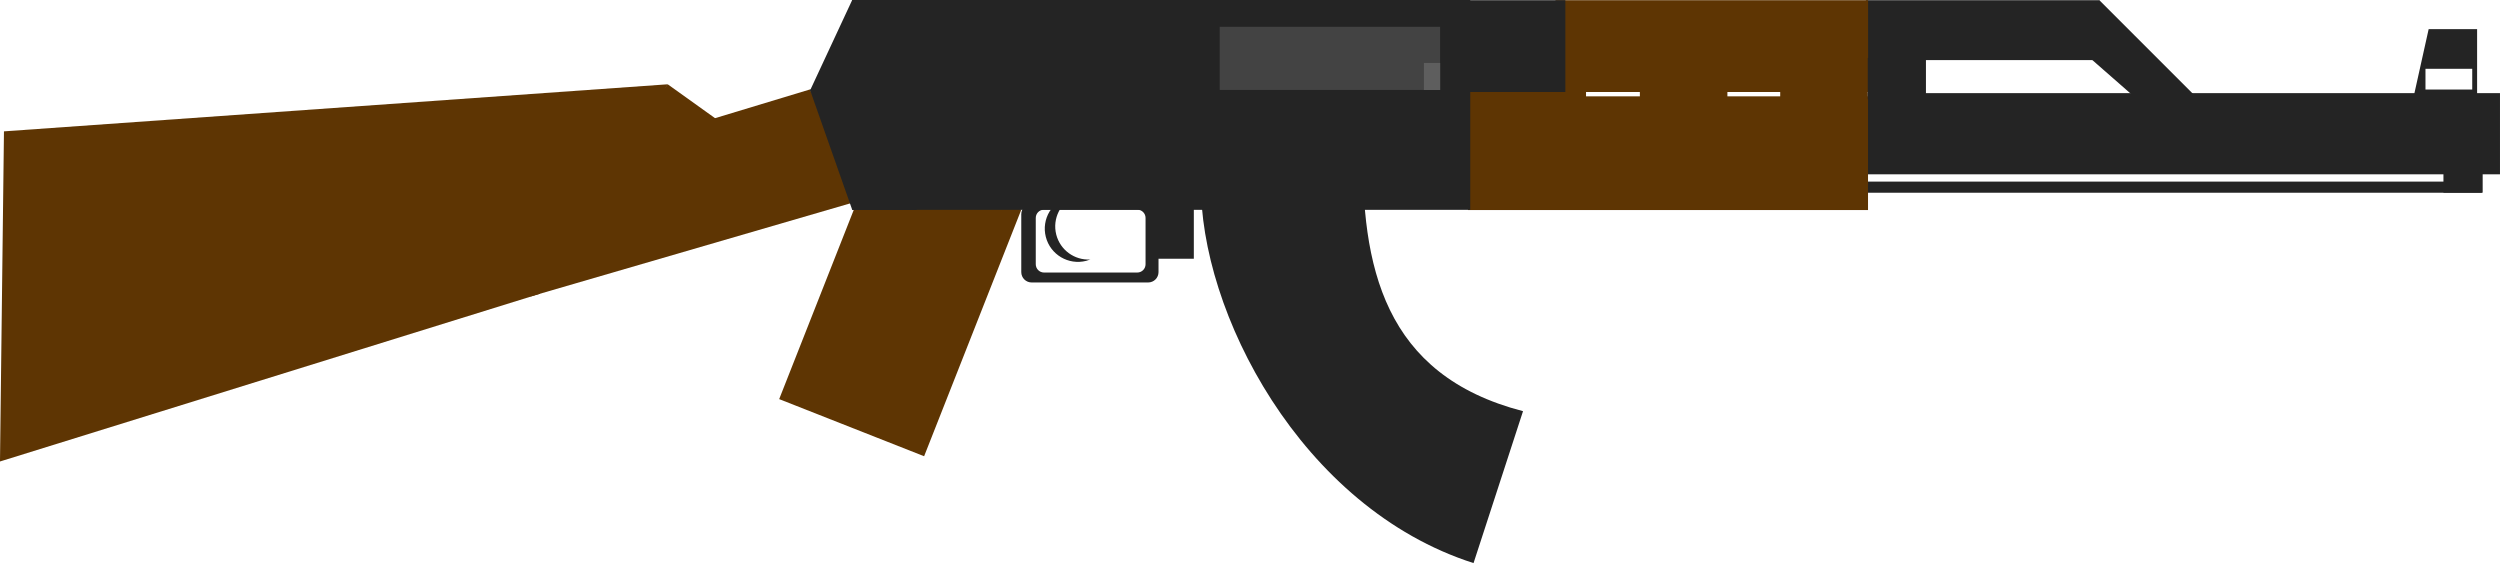
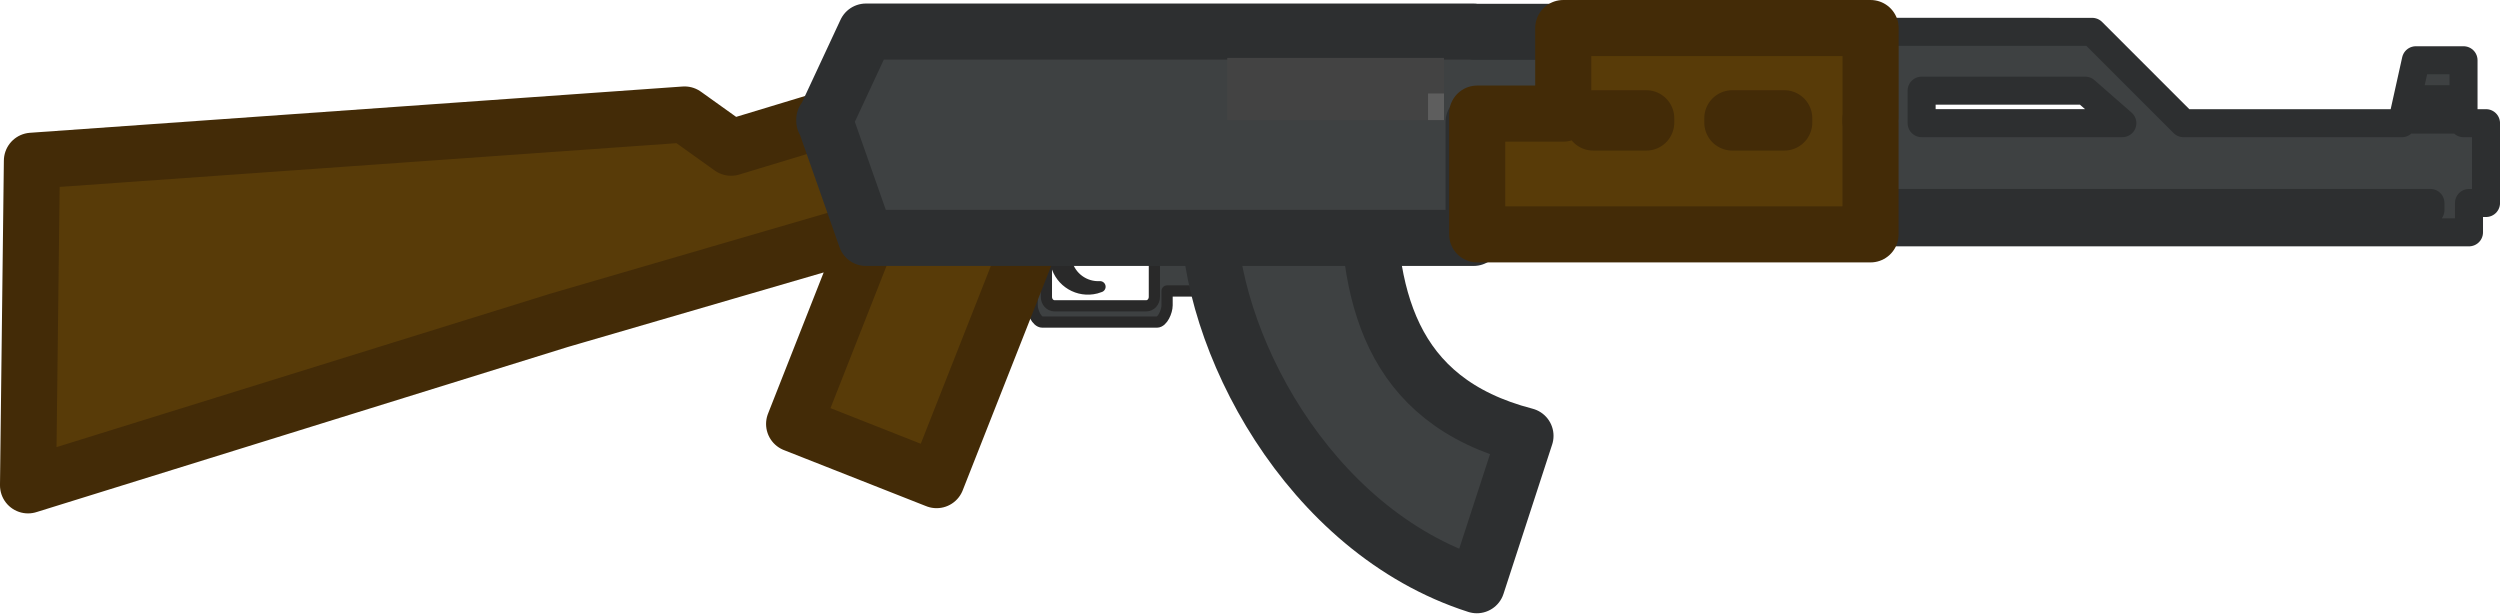
- <svg xmlns="http://www.w3.org/2000/svg" width="43.819mm" height="9.87mm" viewBox="0 0 43.819 9.87" version="1.1" id="svg878">
+ <svg xmlns="http://www.w3.org/2000/svg" width="44.568mm" height="10.933mm" viewBox="0 0 44.568 10.933" version="1.1" id="svg878">
  <defs id="defs875" />
-   <g id="layer1" transform="matrix(0.6057186,0,0,0.6057186,-9.686858,-90.37016)">
-     <rect style="fill:#242424;fill-opacity:1;stroke:#292929;stroke-width:0;stroke-linecap:square;stroke-linejoin:round;stroke-miterlimit:0" id="rect1202" width="18.297" height="2.349" x="70.037" y="151.89" />
-     <rect style="fill:#242424;fill-opacity:1;stroke:#292929;stroke-width:0;stroke-linecap:square;stroke-linejoin:round;stroke-miterlimit:0" id="rect1202-3" width="17.807" height="0.322" x="70.003" y="154.45" />
-     <path id="rect1592" style="fill:#242424;stroke:#292929;stroke-width:0;stroke-linecap:square;stroke-linejoin:round;stroke-miterlimit:0" d="m 86.27,150.038 -0.529,2.381 h 1.931 v -2.381 z m -0.092,1.148 h 1.353 v 0.599 h -1.353 z" />
-     <rect style="fill:#242424;fill-opacity:1;stroke:#292929;stroke-width:0;stroke-linecap:square;stroke-linejoin:round;stroke-miterlimit:0" id="rect2699" width="1.135" height="0.808" x="-87.833" y="153.963" transform="scale(-1,1)" />
-     <rect style="fill:#242424;fill-opacity:1;stroke:#292929;stroke-width:0;stroke-linecap:square;stroke-linejoin:round;stroke-miterlimit:0" id="rect2803" width="6.756" height="1.733" x="69.986" y="149.201" />
-     <path id="rect2803-7" style="fill:#242424;stroke:#292929;stroke-width:0;stroke-linecap:square;stroke-linejoin:round;stroke-miterlimit:0" transform="rotate(45)" d="m 159.766,51.237 h 5.26 L 165.4,52.303 159.766,52.677 Z" />
-     <rect style="fill:#5e3503;fill-opacity:1;stroke:#292929;stroke-width:0;stroke-linecap:square;stroke-linejoin:round;stroke-miterlimit:0" id="rect3917" width="9.046" height="2.656" x="61.003" y="149.201" />
-     <rect style="fill:#5e3503;fill-opacity:1;stroke:#292929;stroke-width:0;stroke-linecap:square;stroke-linejoin:round;stroke-miterlimit:0" id="rect3917-5" width="11.576" height="3.29" x="58.471" y="151.983" />
-     <rect style="fill:#5e3503;fill-opacity:1;stroke:#292929;stroke-width:0;stroke-linecap:square;stroke-linejoin:round;stroke-miterlimit:0" id="rect3917-5-9" width="2.533" height="3.29" x="67.506" y="150.872" />
-     <rect style="fill:#5e3503;fill-opacity:1;stroke:#292929;stroke-width:0;stroke-linecap:square;stroke-linejoin:round;stroke-miterlimit:0" id="rect3917-5-9-1" width="2.533" height="3.29" x="63.445" y="150.42" />
-     <rect style="fill:#5e3503;fill-opacity:1;stroke:#292929;stroke-width:0;stroke-linecap:square;stroke-linejoin:round;stroke-miterlimit:0" id="rect3917-5-9-1-2" width="3.416" height="3.29" x="58.471" y="151.72" />
-     <rect style="fill:#242424;fill-opacity:1;stroke:#292929;stroke-width:0;stroke-linecap:square;stroke-linejoin:round;stroke-miterlimit:0" id="rect4786" width="1.683" height="1.195" x="70.04" y="150.872" />
-     <rect style="fill:#242424;fill-opacity:1;stroke:#292929;stroke-width:0;stroke-linecap:square;stroke-linejoin:round;stroke-miterlimit:0" id="rect6812" width="2.877" height="2.656" x="58.412" y="149.201" />
-     <path id="rect7432" style="fill:#242424;stroke:#292929;stroke-width:0;stroke-linecap:square;stroke-linejoin:round;stroke-miterlimit:0" d="m 50.744,154.465 4.689,-1.116 c -0.063,3.564 0.6,6.7 4.631,7.744 l -1.432,4.396 c -5.001,-1.6 -7.931,-7.283 -7.888,-11.024 z" />
-     <rect style="fill:#5e3503;fill-opacity:1;stroke:#292929;stroke-width:0;stroke-linecap:square;stroke-linejoin:round;stroke-miterlimit:0" id="rect9189" width="4.508" height="7.67" x="94.801" y="127.743" transform="rotate(21.51288)" />
-     <path id="rect9189-2" style="fill:#5e3503;stroke:#292929;stroke-width:0;stroke-linecap:square;stroke-linejoin:round;stroke-miterlimit:0" transform="matrix(0.4696692,0.8828425,-0.9434585,0.3314908,0,0)" d="m 158.071,36.9 h 3.566 l -0.56,10.073 -3.361,-2.142 z" />
-     <rect style="fill:#242424;fill-opacity:1;stroke:#292929;stroke-width:0;stroke-linecap:square;stroke-linejoin:round;stroke-miterlimit:0" id="rect7030" width="17.884" height="6.072" x="40.653" y="149.195" />
-     <rect style="fill:#434343;fill-opacity:1;stroke:#292929;stroke-width:0;stroke-linecap:square;stroke-linejoin:round;stroke-miterlimit:0" id="rect8579" width="6.378" height="1.828" x="51.287" y="149.97" />
-     <rect style="fill:#5e5e5e;fill-opacity:1;stroke:#292929;stroke-width:0;stroke-linecap:square;stroke-linejoin:round;stroke-miterlimit:0" id="rect9011" width="0.47" height="0.782" x="57.196" y="151.017" />
-     <path id="rect9807" style="fill:#242424;fill-opacity:1;stroke:#292929;stroke-width:0;stroke-linecap:square;stroke-linejoin:round;stroke-miterlimit:0" d="m 173.273,586.182 c -0.628,0 -1.135,0.507 -1.135,1.135 v 6.328 c 0,0.628 0.507,1.135 1.135,1.135 h 12.74 c 0.628,0 1.135,-0.507 1.135,-1.135 v -6.328 c 0,-0.628 -0.507,-1.135 -1.135,-1.135 z m 1.309,0.635 c 0.015,-7.8e-4 0.031,0 0.047,0 h 10.195 c 0.503,0 0.906,0.404 0.906,0.906 v 5.062 c 0,0.503 -0.404,0.908 -0.906,0.908 h -10.195 c -0.503,0 -0.906,-0.406 -0.906,-0.908 v -5.062 c 0,-0.487 0.379,-0.882 0.859,-0.906 z" transform="scale(0.2645833)" />
-     <rect style="fill:#242424;fill-opacity:1;stroke:#292929;stroke-width:0;stroke-linecap:square;stroke-linejoin:round;stroke-miterlimit:0" id="rect9975" width="1.152" height="1.596" x="49.386" y="155.086" />
-     <path id="path10079" style="fill:#242424;fill-opacity:1;stroke:#292929;stroke-width:0;stroke-linecap:square;stroke-linejoin:round;stroke-miterlimit:0" d="m 46.948,154.882 a 0.96,0.96 0 0 0 -0.693,1.168 0.96,0.96 0 0 0 1.168,0.693 0.96,0.96 0 0 0 0.119,-0.039 0.96,0.96 0 0 1 -0.985,-0.72 0.96,0.96 0 0 1 0.576,-1.129 0.96,0.96 0 0 0 -0.185,0.028 z" />
-     <path id="rect10386" style="fill:#242424;stroke:#292929;stroke-width:0;stroke-linecap:square;stroke-linejoin:round;stroke-miterlimit:0" d="m 39.427,151.784 h 3.093 v 3.483 h -1.867 z" />
-     <path id="rect10386-6" style="fill:#242424;stroke:#292929;stroke-width:0;stroke-linecap:square;stroke-linejoin:round;stroke-miterlimit:0" d="m 39.427,151.825 3.093,-0.042 v -2.589 h -1.867 z" />
-     <path id="rect7287" style="fill:#5e3503;fill-opacity:1;stroke:#292929;stroke-width:0;stroke-linecap:square;stroke-linejoin:round;stroke-miterlimit:0" d="m 16.107,152.996 19.208,-1.362 -3.702,6.062 -15.621,4.853 z" />
-     <path id="rect8804" style="fill:#5e3503;stroke:#292929;stroke-width:0;stroke-linecap:square;stroke-linejoin:round;stroke-miterlimit:0" transform="matrix(0.7090135,0.7051949,-0.7609335,0.6488299,0,0)" d="m 138.764,82.886 2.245,-0.372 -0.285,2.541 -1.497,0.374 z" />
+   <g id="layer1" transform="matrix(0.6057186,0,0,0.6057186,-9.18686,-89.80716)">
+     <path id="rect1202" style="fill:#3e4142;fill-opacity:1;stroke:#2d2f30;stroke-width:0.825;stroke-linecap:square;stroke-linejoin:round;stroke-miterlimit:0;stroke-dasharray:none;stroke-opacity:1" d="m 69.986,149.202 v 1.732 h 0.054 v 0.956 h -0.003 v 2.349 h 16.661 v 0.211 h -16.696 v 0.653 h 16.696 1.135 v -0.863 h 0.501 v -2.349 h -0.662 v -1.852 H 86.27 l -0.411,1.852 h -6.428 l -2.688,-2.688 z m 1.737,1.732 h 4.815 l 1.093,0.956 h -5.908 z m 14.455,0.252 h 1.353 v 0.599 h -1.353 z" />
+     <g id="g2">
+       <path id="rect9807" style="fill:#3e4142;fill-opacity:1;stroke:#292929;stroke-width:0.33;stroke-linecap:square;stroke-linejoin:round;stroke-miterlimit:0;stroke-dasharray:none" d="m 49.386,155.086 v 0.066 c -0.048,-0.036 -0.107,-0.058 -0.17,-0.058 h -3.371 c -0.166,0 -0.3,0.146 -0.3,0.328 v 1.829 c 0,0.182 0.134,0.494 0.3,0.494 h 3.371 c 0.166,0 0.3,-0.312 0.3,-0.494 v -0.422 h 1.021 v -1.744 z m -3.194,0.192 c 0.004,-2.3e-4 0.008,0 0.012,0 h 2.698 c 0.133,0 0.24,0.117 0.24,0.262 v 1.463 c 0,0.145 -0.107,0.263 -0.24,0.263 h -2.698 c -0.133,0 -0.24,-0.118 -0.24,-0.263 v -1.463 c 0,-0.141 0.101,-0.255 0.228,-0.262 z" />
+       <path id="path10079" style="fill:#3e4142;fill-opacity:1;stroke:#292929;stroke-width:0.33;stroke-linecap:square;stroke-linejoin:round;stroke-miterlimit:0;stroke-dasharray:none" d="m 46.948,154.882 c -0.514,0.131 -0.824,0.654 -0.693,1.168 0.131,0.514 0.654,0.824 1.168,0.693 0.04,-0.011 0.08,-0.024 0.119,-0.039 -0.458,0.026 -0.871,-0.276 -0.985,-0.72 -0.119,-0.468 0.127,-0.951 0.576,-1.129 -0.062,0.003 -0.124,0.013 -0.185,0.028 z" />
+     </g>
+     <path id="rect7432" style="fill:#3e4142;fill-opacity:1;stroke:#2d2f30;stroke-width:1.651;stroke-linecap:square;stroke-linejoin:round;stroke-miterlimit:0;stroke-dasharray:none;stroke-opacity:1" d="m 50.744,154.465 4.689,-1.116 c -0.063,3.564 0.6,6.7 4.631,7.744 l -1.432,4.396 c -5.001,-1.6 -7.931,-7.283 -7.888,-11.024 z" />
+     <path id="rect3917" style="fill:#583b08;fill-opacity:1;stroke:#432b07;stroke-width:1.651;stroke-linecap:square;stroke-linejoin:round;stroke-miterlimit:0;stroke-dasharray:none;stroke-opacity:1" d="m 35.315,151.635 -19.209,1.362 -0.114,9.553 15.621,-4.854 8.54e-4,-8.6e-4 9.18,-2.675 -2.255,5.723 4.193,1.653 2.813,-7.136 -4.194,-1.653 -0.405,1.029 -1.519,-2.854 -2.744,0.831 z" />
+     <path id="rect6812" style="fill:#3e4142;fill-opacity:1;stroke:#2d2f30;stroke-width:1.651;stroke-linecap:square;stroke-linejoin:round;stroke-miterlimit:0;stroke-dasharray:none;stroke-opacity:1" d="m 40.653,149.195 -1.206,2.588 h -0.02 l 0.009,0.024 -0.009,0.018 h 0.015 l 1.211,3.442 h 1.867 16.017 v -3.41 h 2.752 v -2.655 h -2.752 v -0.007 z" />
+     <g id="g1">
+       <rect style="fill:#434343;fill-opacity:1;stroke:#292929;stroke-width:0;stroke-linecap:square;stroke-linejoin:round;stroke-miterlimit:0" id="rect8579" width="6.378" height="1.828" x="51.287" y="149.97" />
+       <rect style="fill:#5e5e5e;fill-opacity:1;stroke:#292929;stroke-width:0;stroke-linecap:square;stroke-linejoin:round;stroke-miterlimit:0" id="rect9011" width="0.47" height="0.782" x="57.196" y="151.017" />
+     </g>
+     <path d="m 61.176,149.091 v 2.518 h -2.533 v 0.263 3.028 0.263 h 11.576 v -3.291 h -0.007 v -0.126 h 0.009 v -2.655 z m 0.883,2.655 h 1.559 v 0.126 h -1.559 z m 4.093,0 h 1.528 v 0.126 h -1.528 z" style="fill:#583b08;fill-opacity:1;stroke:#432b07;stroke-width:1.651;stroke-linecap:square;stroke-linejoin:round;stroke-miterlimit:0;stroke-dasharray:none;stroke-opacity:1" id="path1" />
  </g>
</svg>
